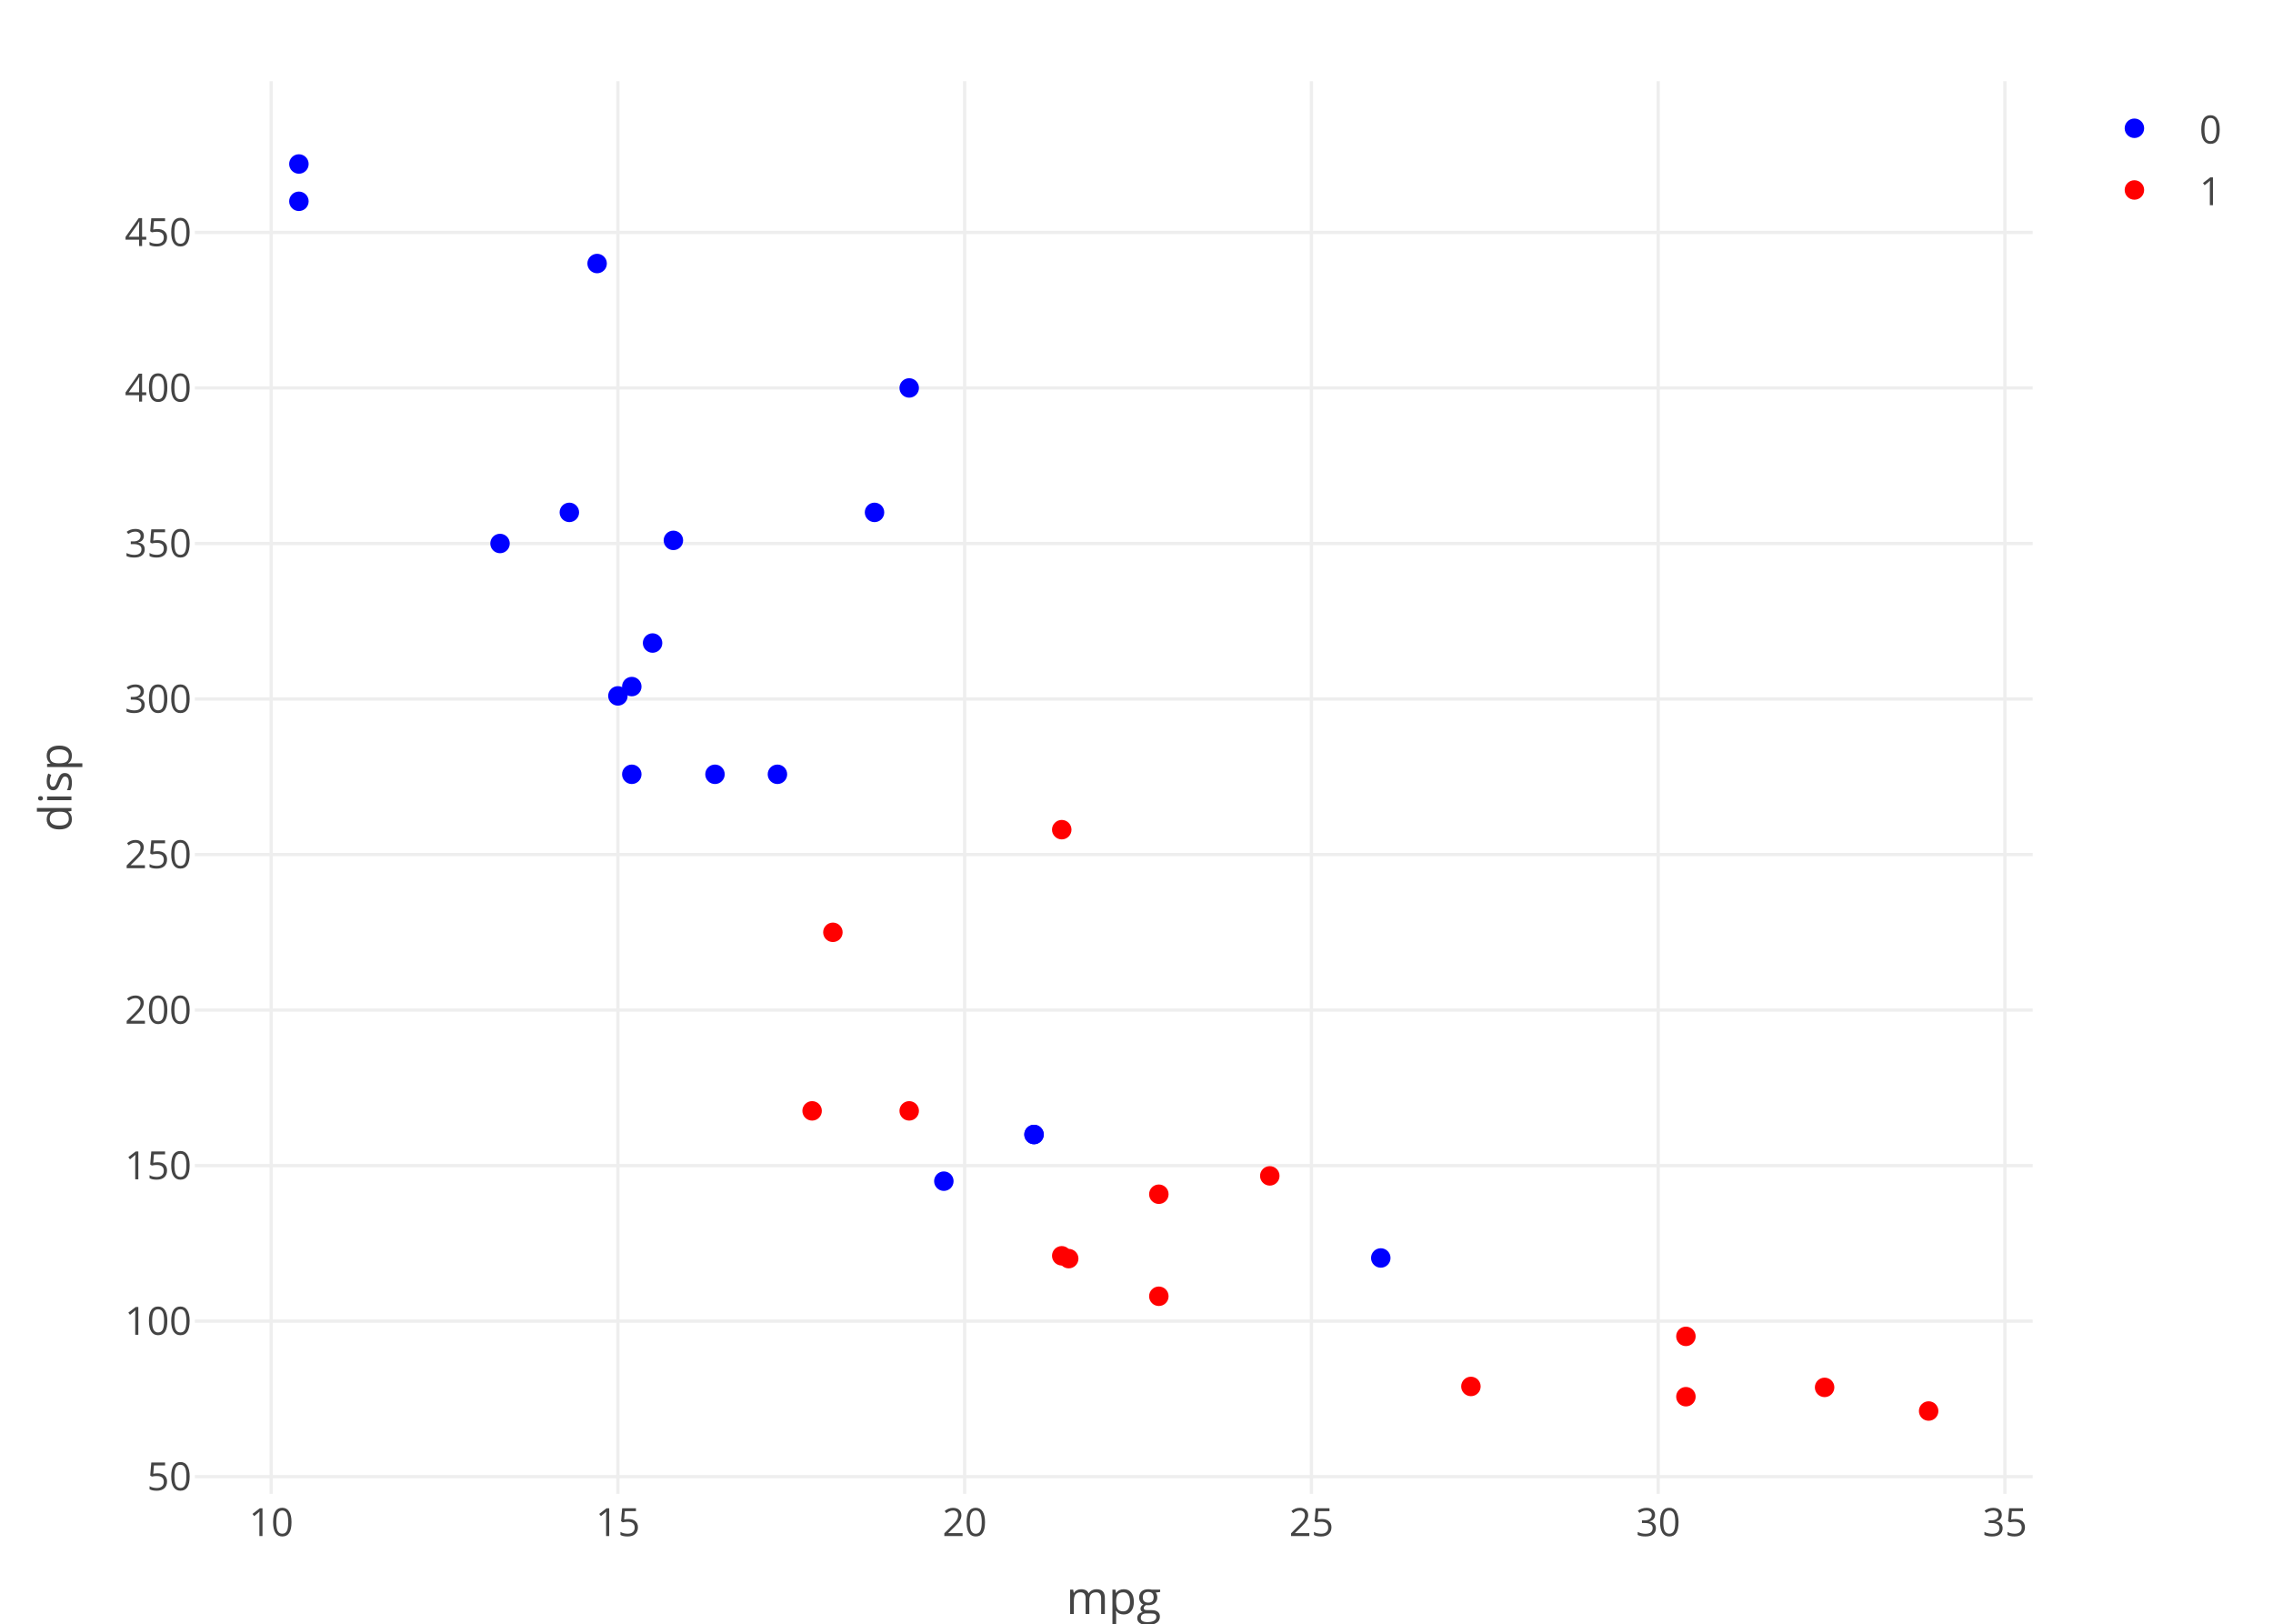
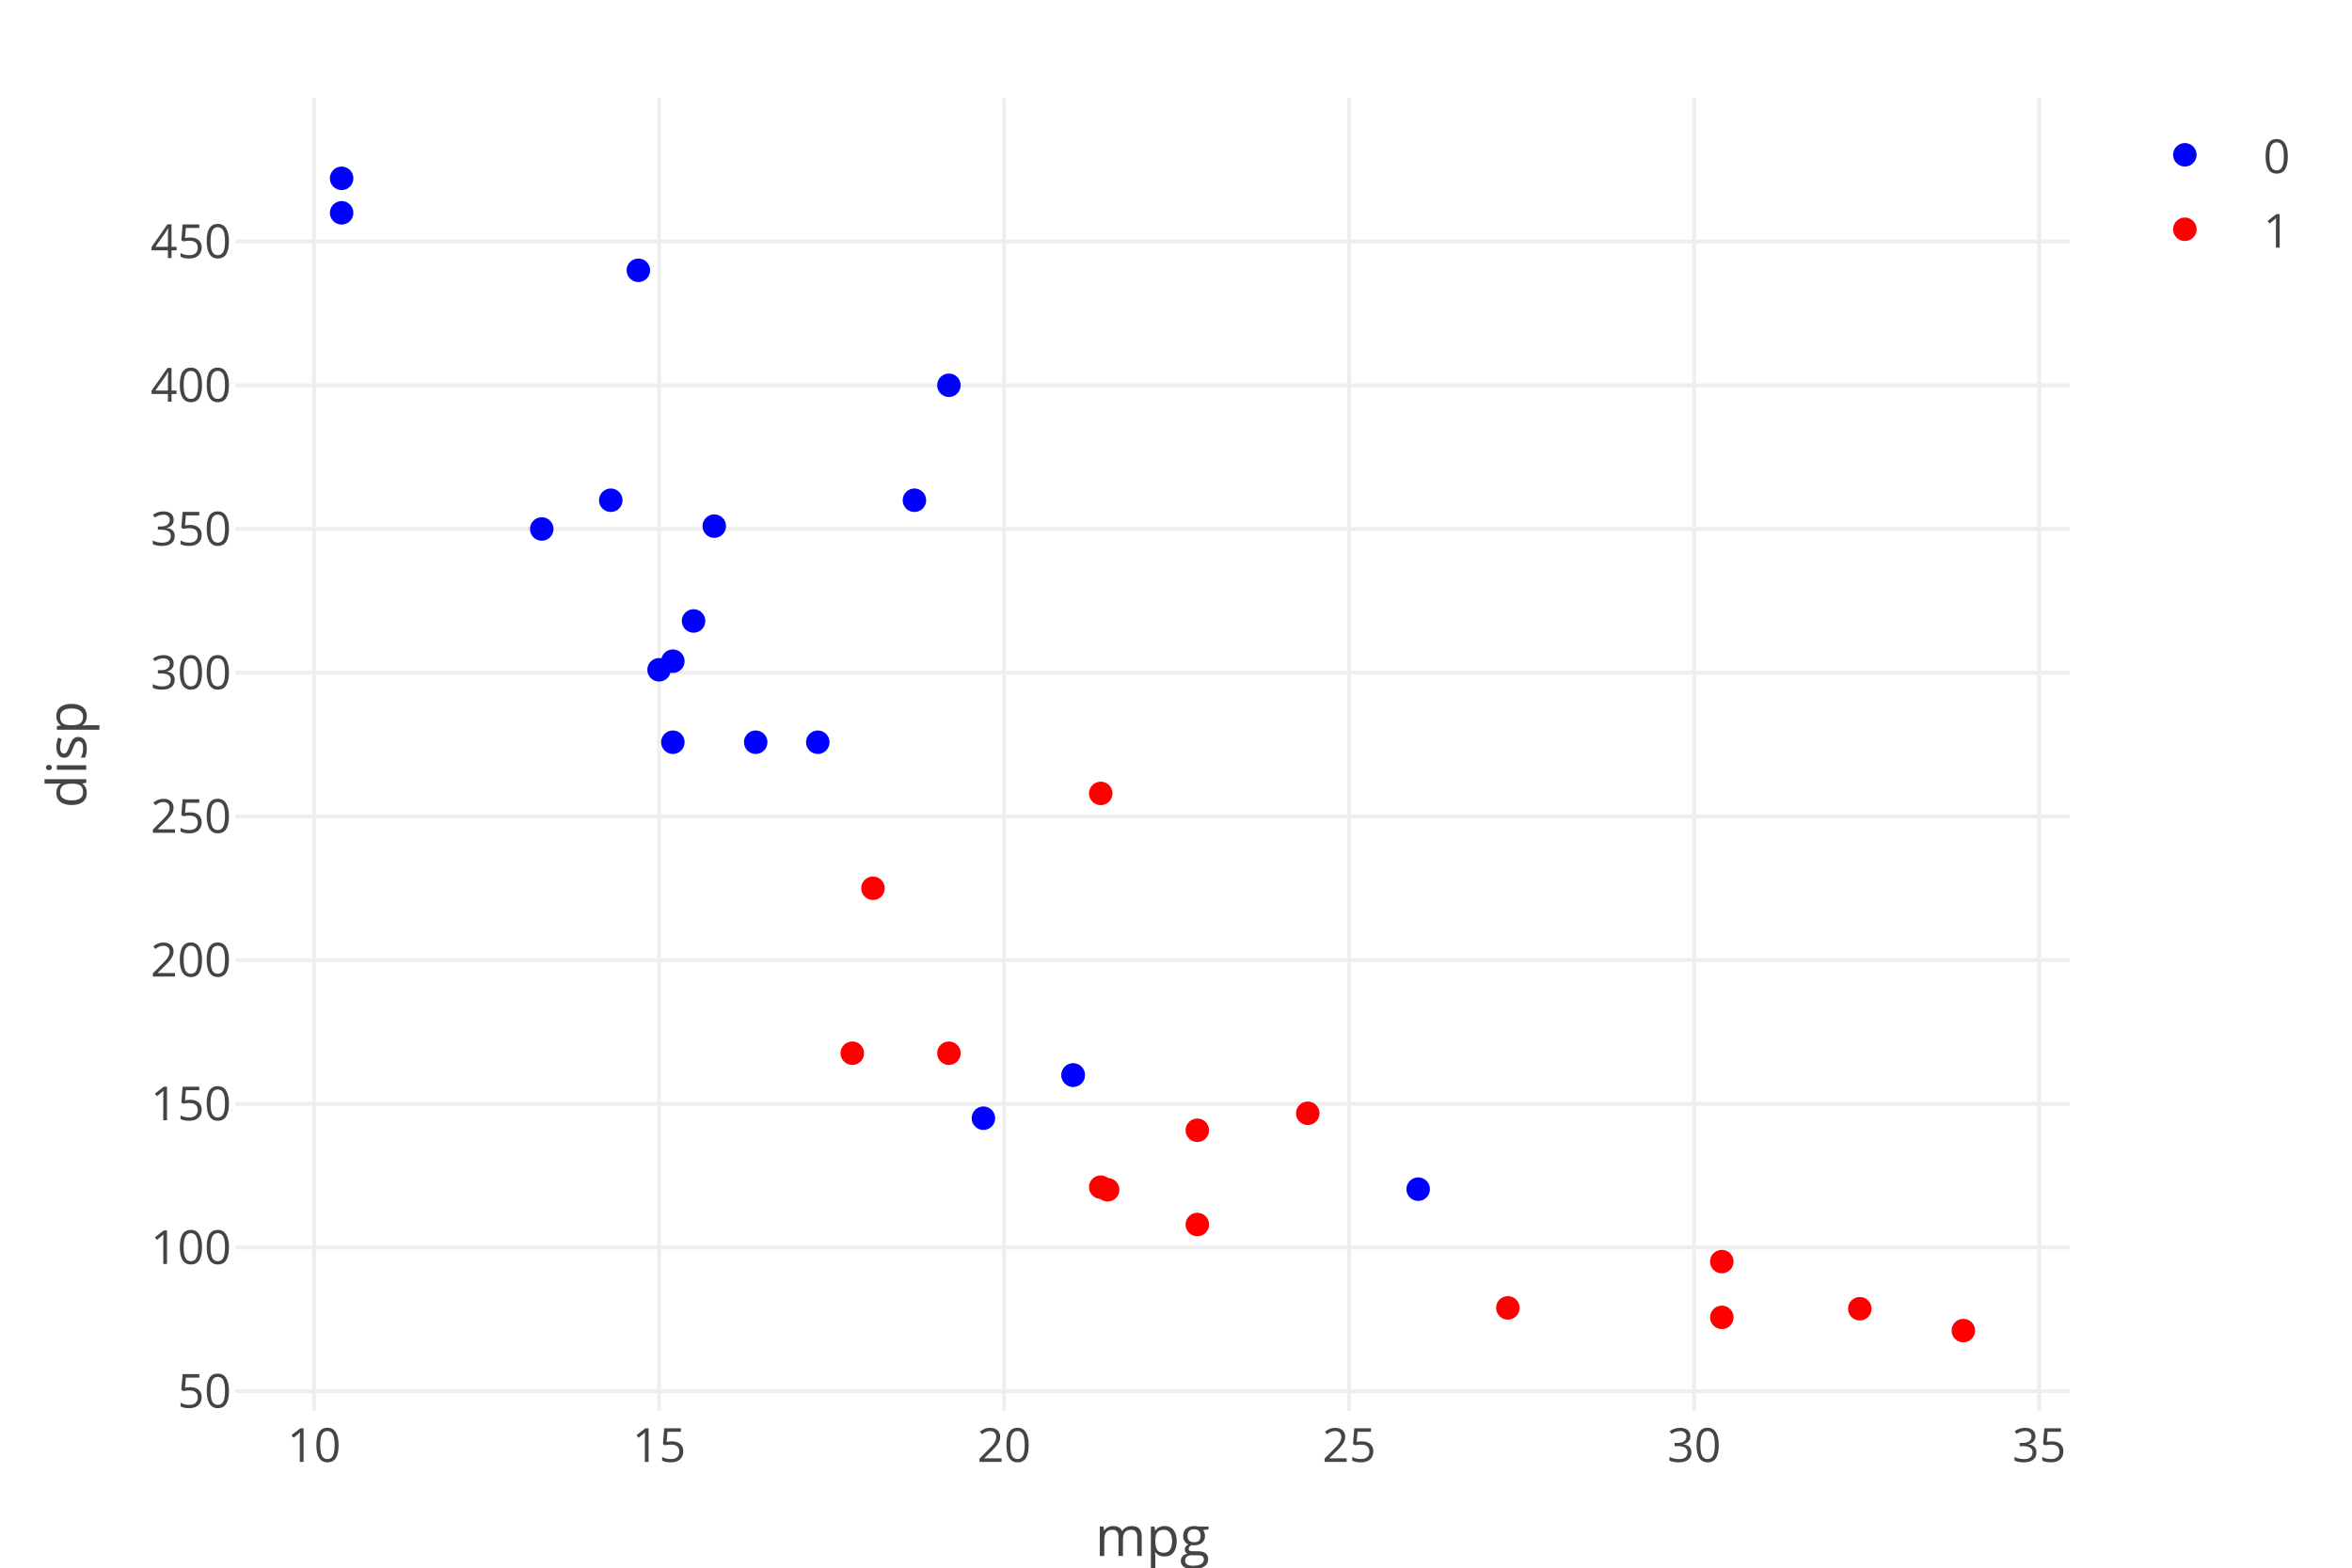
- <svg xmlns="http://www.w3.org/2000/svg" class="main-svg" width="700" height="500" viewBox="0 0 700 500">
-   <rect x="0" y="0" width="700" height="500" style="fill: rgb(255, 255, 255); fill-opacity: 1;" />
+ <svg xmlns="http://www.w3.org/2000/svg" class="main-svg" width="600" height="400" viewBox="0 0 600 400">
+   <rect x="0" y="0" width="600" height="400" style="fill: rgb(255, 255, 255); fill-opacity: 1;" />
  <defs id="defs-">
    <g class="clips">
      <clipPath id="clipxyplot" class="plotclip">
-         <rect width="566" height="435" />
+         <rect width="468" height="335" />
      </clipPath>
      <clipPath class="axesclip" id="clipx">
-         <rect x="60" y="0" width="566" height="500" />
+         <rect x="60" y="0" width="468" height="400" />
      </clipPath>
      <clipPath class="axesclip" id="clipy">
-         <rect x="0" y="25" width="700" height="435" />
+         <rect x="0" y="25" width="600" height="335" />
      </clipPath>
      <clipPath class="axesclip" id="clipxy">
-         <rect x="60" y="25" width="566" height="435" />
+         <rect x="60" y="25" width="468" height="335" />
      </clipPath>
    </g>
    <g class="gradients" />
  </defs>
  <g class="bglayer">
-     <rect class="bg" x="60" y="25" width="566" height="435" style="fill: rgb(255, 255, 255); fill-opacity: 1; stroke-width: 0;" />
+     <rect class="bg" x="60" y="25" width="468" height="335" style="fill: rgb(255, 255, 255); fill-opacity: 1; stroke-width: 0;" />
  </g>
  <g class="layer-below">
    <g class="imagelayer" />
    <g class="shapelayer" />
  </g>
  <g class="cartesianlayer">
    <g class="subplot xy">
      <g class="layer-subplot">
        <g class="shapelayer" />
        <g class="imagelayer" />
      </g>
      <g class="gridlayer">
        <g class="x">
-           <path class="xgrid crisp" d="M0,25v435" transform="translate(83.51,0)" style="stroke: rgb(238, 238, 238); stroke-opacity: 1; stroke-width: 1px;" />
-           <path class="xgrid crisp" d="M0,25v435" transform="translate(190.29,0)" style="stroke: rgb(238, 238, 238); stroke-opacity: 1; stroke-width: 1px;" />
-           <path class="xgrid crisp" d="M0,25v435" transform="translate(297.08,0)" style="stroke: rgb(238, 238, 238); stroke-opacity: 1; stroke-width: 1px;" />
-           <path class="xgrid crisp" d="M0,25v435" transform="translate(403.87,0)" style="stroke: rgb(238, 238, 238); stroke-opacity: 1; stroke-width: 1px;" />
-           <path class="xgrid crisp" d="M0,25v435" transform="translate(510.66,0)" style="stroke: rgb(238, 238, 238); stroke-opacity: 1; stroke-width: 1px;" />
-           <path class="xgrid crisp" d="M0,25v435" transform="translate(617.44,0)" style="stroke: rgb(238, 238, 238); stroke-opacity: 1; stroke-width: 1px;" />
+           <path class="xgrid crisp" d="M0,25v335" transform="translate(80.11,0)" style="stroke: rgb(238, 238, 238); stroke-opacity: 1; stroke-width: 1px;" />
+           <path class="xgrid crisp" d="M0,25v335" transform="translate(168.13,0)" style="stroke: rgb(238, 238, 238); stroke-opacity: 1; stroke-width: 1px;" />
+           <path class="xgrid crisp" d="M0,25v335" transform="translate(256.15,0)" style="stroke: rgb(238, 238, 238); stroke-opacity: 1; stroke-width: 1px;" />
+           <path class="xgrid crisp" d="M0,25v335" transform="translate(344.17,0)" style="stroke: rgb(238, 238, 238); stroke-opacity: 1; stroke-width: 1px;" />
+           <path class="xgrid crisp" d="M0,25v335" transform="translate(432.19,0)" style="stroke: rgb(238, 238, 238); stroke-opacity: 1; stroke-width: 1px;" />
+           <path class="xgrid crisp" d="M0,25v335" transform="translate(520.21,0)" style="stroke: rgb(238, 238, 238); stroke-opacity: 1; stroke-width: 1px;" />
        </g>
        <g class="y">
-           <path class="ygrid crisp" d="M60,0h566" transform="translate(0,454.71)" style="stroke: rgb(238, 238, 238); stroke-opacity: 1; stroke-width: 1px;" />
-           <path class="ygrid crisp" d="M60,0h566" transform="translate(0,406.82)" style="stroke: rgb(238, 238, 238); stroke-opacity: 1; stroke-width: 1px;" />
-           <path class="ygrid crisp" d="M60,0h566" transform="translate(0,358.93)" style="stroke: rgb(238, 238, 238); stroke-opacity: 1; stroke-width: 1px;" />
-           <path class="ygrid crisp" d="M60,0h566" transform="translate(0,311.03)" style="stroke: rgb(238, 238, 238); stroke-opacity: 1; stroke-width: 1px;" />
-           <path class="ygrid crisp" d="M60,0h566" transform="translate(0,263.14)" style="stroke: rgb(238, 238, 238); stroke-opacity: 1; stroke-width: 1px;" />
-           <path class="ygrid crisp" d="M60,0h566" transform="translate(0,215.25)" style="stroke: rgb(238, 238, 238); stroke-opacity: 1; stroke-width: 1px;" />
-           <path class="ygrid crisp" d="M60,0h566" transform="translate(0,167.36)" style="stroke: rgb(238, 238, 238); stroke-opacity: 1; stroke-width: 1px;" />
-           <path class="ygrid crisp" d="M60,0h566" transform="translate(0,119.46)" style="stroke: rgb(238, 238, 238); stroke-opacity: 1; stroke-width: 1px;" />
-           <path class="ygrid crisp" d="M60,0h566" transform="translate(0,71.57)" style="stroke: rgb(238, 238, 238); stroke-opacity: 1; stroke-width: 1px;" />
+           <path class="ygrid crisp" d="M60,0h468" transform="translate(0,354.97)" style="stroke: rgb(238, 238, 238); stroke-opacity: 1; stroke-width: 1px;" />
+           <path class="ygrid crisp" d="M60,0h468" transform="translate(0,318.31)" style="stroke: rgb(238, 238, 238); stroke-opacity: 1; stroke-width: 1px;" />
+           <path class="ygrid crisp" d="M60,0h468" transform="translate(0,281.64)" style="stroke: rgb(238, 238, 238); stroke-opacity: 1; stroke-width: 1px;" />
+           <path class="ygrid crisp" d="M60,0h468" transform="translate(0,244.97)" style="stroke: rgb(238, 238, 238); stroke-opacity: 1; stroke-width: 1px;" />
+           <path class="ygrid crisp" d="M60,0h468" transform="translate(0,208.3)" style="stroke: rgb(238, 238, 238); stroke-opacity: 1; stroke-width: 1px;" />
+           <path class="ygrid crisp" d="M60,0h468" transform="translate(0,171.64)" style="stroke: rgb(238, 238, 238); stroke-opacity: 1; stroke-width: 1px;" />
+           <path class="ygrid crisp" d="M60,0h468" transform="translate(0,134.97)" style="stroke: rgb(238, 238, 238); stroke-opacity: 1; stroke-width: 1px;" />
+           <path class="ygrid crisp" d="M60,0h468" transform="translate(0,98.3)" style="stroke: rgb(238, 238, 238); stroke-opacity: 1; stroke-width: 1px;" />
+           <path class="ygrid crisp" d="M60,0h468" transform="translate(0,61.63)" style="stroke: rgb(238, 238, 238); stroke-opacity: 1; stroke-width: 1px;" />
        </g>
      </g>
      <g class="zerolinelayer" />
      <path class="xlines-below" />
      <path class="ylines-below" />
      <g class="overlines-below" />
      <g class="xaxislayer-below" />
      <g class="yaxislayer-below" />
      <g class="overaxes-below" />
      <g class="plot" transform="translate(60, 25)" clip-path="url(#clipxyplot)">
        <g class="scatterlayer mlayer">
          <g class="trace scatter trace-vdiffr-plotly-1" style="stroke-miterlimit: 2; opacity: 1;">
            <g class="points">
-               <path class="point" transform="translate(258.44,324.35)" d="M3,0A3,3 0 1,1 0,-3A3,3 0 0,1 3,0Z" style="opacity: 1; stroke-width: 0px; fill: rgb(0, 0, 255); fill-opacity: 1;" />
-               <path class="point" transform="translate(258.44,324.35)" d="M3,0A3,3 0 1,1 0,-3A3,3 0 0,1 3,0Z" style="opacity: 1; stroke-width: 0px; fill: rgb(0, 0, 255); fill-opacity: 1;" />
-               <path class="point" transform="translate(209.32,132.78)" d="M3,0A3,3 0 1,1 0,-3A3,3 0 0,1 3,0Z" style="opacity: 1; stroke-width: 0px; fill: rgb(0, 0, 255); fill-opacity: 1;" />
-               <path class="point" transform="translate(115.34,132.78)" d="M3,0A3,3 0 1,1 0,-3A3,3 0 0,1 3,0Z" style="opacity: 1; stroke-width: 0px; fill: rgb(0, 0, 255); fill-opacity: 1;" />
-               <path class="point" transform="translate(160.19,213.43)" d="M3,0A3,3 0 1,1 0,-3A3,3 0 0,1 3,0Z" style="opacity: 1; stroke-width: 0px; fill: rgb(0, 0, 255); fill-opacity: 1;" />
-               <path class="point" transform="translate(179.42,213.43)" d="M3,0A3,3 0 1,1 0,-3A3,3 0 0,1 3,0Z" style="opacity: 1; stroke-width: 0px; fill: rgb(0, 0, 255); fill-opacity: 1;" />
-               <path class="point" transform="translate(134.57,213.43)" d="M3,0A3,3 0 1,1 0,-3A3,3 0 0,1 3,0Z" style="opacity: 1; stroke-width: 0px; fill: rgb(0, 0, 255); fill-opacity: 1;" />
-               <path class="point" transform="translate(32.05,25.5)" d="M3,0A3,3 0 1,1 0,-3A3,3 0 0,1 3,0Z" style="opacity: 1; stroke-width: 0px; fill: rgb(0, 0, 255); fill-opacity: 1;" />
-               <path class="point" transform="translate(32.05,36.99)" d="M3,0A3,3 0 1,1 0,-3A3,3 0 0,1 3,0Z" style="opacity: 1; stroke-width: 0px; fill: rgb(0, 0, 255); fill-opacity: 1;" />
-               <path class="point" transform="translate(123.89,56.15)" d="M3,0A3,3 0 1,1 0,-3A3,3 0 0,1 3,0Z" style="opacity: 1; stroke-width: 0px; fill: rgb(0, 0, 255); fill-opacity: 1;" />
-               <path class="point" transform="translate(140.97,173.01)" d="M3,0A3,3 0 1,1 0,-3A3,3 0 0,1 3,0Z" style="opacity: 1; stroke-width: 0px; fill: rgb(0, 0, 255); fill-opacity: 1;" />
-               <path class="point" transform="translate(134.57,186.42)" d="M3,0A3,3 0 1,1 0,-3A3,3 0 0,1 3,0Z" style="opacity: 1; stroke-width: 0px; fill: rgb(0, 0, 255); fill-opacity: 1;" />
-               <path class="point" transform="translate(93.99,142.36)" d="M3,0A3,3 0 1,1 0,-3A3,3 0 0,1 3,0Z" style="opacity: 1; stroke-width: 0px; fill: rgb(0, 0, 255); fill-opacity: 1;" />
-               <path class="point" transform="translate(220,94.46)" d="M3,0A3,3 0 1,1 0,-3A3,3 0 0,1 3,0Z" style="opacity: 1; stroke-width: 0px; fill: rgb(0, 0, 255); fill-opacity: 1;" />
-               <path class="point" transform="translate(365.23,362.37)" d="M3,0A3,3 0 1,1 0,-3A3,3 0 0,1 3,0Z" style="opacity: 1; stroke-width: 0px; fill: rgb(0, 0, 255); fill-opacity: 1;" />
-               <path class="point" transform="translate(147.38,141.4)" d="M3,0A3,3 0 1,1 0,-3A3,3 0 0,1 3,0Z" style="opacity: 1; stroke-width: 0px; fill: rgb(0, 0, 255); fill-opacity: 1;" />
-               <path class="point" transform="translate(230.67,338.72)" d="M3,0A3,3 0 1,1 0,-3A3,3 0 0,1 3,0Z" style="opacity: 1; stroke-width: 0px; fill: rgb(0, 0, 255); fill-opacity: 1;" />
-               <path class="point" transform="translate(130.29,189.29)" d="M3,0A3,3 0 1,1 0,-3A3,3 0 0,1 3,0Z" style="opacity: 1; stroke-width: 0px; fill: rgb(0, 0, 255); fill-opacity: 1;" />
+               <path class="point" transform="translate(213.76,249.31)" d="M3,0A3,3 0 1,1 0,-3A3,3 0 0,1 3,0Z" style="opacity: 1; stroke-width: 0px; fill: rgb(0, 0, 255); fill-opacity: 1;" />
+               <path class="point" transform="translate(213.76,249.31)" d="M3,0A3,3 0 1,1 0,-3A3,3 0 0,1 3,0Z" style="opacity: 1; stroke-width: 0px; fill: rgb(0, 0, 255); fill-opacity: 1;" />
+               <path class="point" transform="translate(173.27,102.64)" d="M3,0A3,3 0 1,1 0,-3A3,3 0 0,1 3,0Z" style="opacity: 1; stroke-width: 0px; fill: rgb(0, 0, 255); fill-opacity: 1;" />
+               <path class="point" transform="translate(95.81,102.64)" d="M3,0A3,3 0 1,1 0,-3A3,3 0 0,1 3,0Z" style="opacity: 1; stroke-width: 0px; fill: rgb(0, 0, 255); fill-opacity: 1;" />
+               <path class="point" transform="translate(132.78,164.38)" d="M3,0A3,3 0 1,1 0,-3A3,3 0 0,1 3,0Z" style="opacity: 1; stroke-width: 0px; fill: rgb(0, 0, 255); fill-opacity: 1;" />
+               <path class="point" transform="translate(148.62,164.38)" d="M3,0A3,3 0 1,1 0,-3A3,3 0 0,1 3,0Z" style="opacity: 1; stroke-width: 0px; fill: rgb(0, 0, 255); fill-opacity: 1;" />
+               <path class="point" transform="translate(111.65,164.38)" d="M3,0A3,3 0 1,1 0,-3A3,3 0 0,1 3,0Z" style="opacity: 1; stroke-width: 0px; fill: rgb(0, 0, 255); fill-opacity: 1;" />
+               <path class="point" transform="translate(27.15,20.5)" d="M3,0A3,3 0 1,1 0,-3A3,3 0 0,1 3,0Z" style="opacity: 1; stroke-width: 0px; fill: rgb(0, 0, 255); fill-opacity: 1;" />
+               <path class="point" transform="translate(27.15,29.3)" d="M3,0A3,3 0 1,1 0,-3A3,3 0 0,1 3,0Z" style="opacity: 1; stroke-width: 0px; fill: rgb(0, 0, 255); fill-opacity: 1;" />
+               <path class="point" transform="translate(102.85,43.97)" d="M3,0A3,3 0 1,1 0,-3A3,3 0 0,1 3,0Z" style="opacity: 1; stroke-width: 0px; fill: rgb(0, 0, 255); fill-opacity: 1;" />
+               <path class="point" transform="translate(116.93,133.44)" d="M3,0A3,3 0 1,1 0,-3A3,3 0 0,1 3,0Z" style="opacity: 1; stroke-width: 0px; fill: rgb(0, 0, 255); fill-opacity: 1;" />
+               <path class="point" transform="translate(111.65,143.7)" d="M3,0A3,3 0 1,1 0,-3A3,3 0 0,1 3,0Z" style="opacity: 1; stroke-width: 0px; fill: rgb(0, 0, 255); fill-opacity: 1;" />
+               <path class="point" transform="translate(78.2,109.97)" d="M3,0A3,3 0 1,1 0,-3A3,3 0 0,1 3,0Z" style="opacity: 1; stroke-width: 0px; fill: rgb(0, 0, 255); fill-opacity: 1;" />
+               <path class="point" transform="translate(182.07,73.3)" d="M3,0A3,3 0 1,1 0,-3A3,3 0 0,1 3,0Z" style="opacity: 1; stroke-width: 0px; fill: rgb(0, 0, 255); fill-opacity: 1;" />
+               <path class="point" transform="translate(301.78,278.42)" d="M3,0A3,3 0 1,1 0,-3A3,3 0 0,1 3,0Z" style="opacity: 1; stroke-width: 0px; fill: rgb(0, 0, 255); fill-opacity: 1;" />
+               <path class="point" transform="translate(122.21,109.24)" d="M3,0A3,3 0 1,1 0,-3A3,3 0 0,1 3,0Z" style="opacity: 1; stroke-width: 0px; fill: rgb(0, 0, 255); fill-opacity: 1;" />
+               <path class="point" transform="translate(190.87,260.31)" d="M3,0A3,3 0 1,1 0,-3A3,3 0 0,1 3,0Z" style="opacity: 1; stroke-width: 0px; fill: rgb(0, 0, 255); fill-opacity: 1;" />
+               <path class="point" transform="translate(108.13,145.9)" d="M3,0A3,3 0 1,1 0,-3A3,3 0 0,1 3,0Z" style="opacity: 1; stroke-width: 0px; fill: rgb(0, 0, 255); fill-opacity: 1;" />
            </g>
          </g>
          <g class="trace scatter trace-vdiffr-plotly-2" style="stroke-miterlimit: 2; opacity: 1;">
            <g class="points">
-               <path class="point" transform="translate(296.88,374.16)" d="M3,0A3,3 0 1,1 0,-3A3,3 0 0,1 3,0Z" style="opacity: 1; stroke-width: 0px; fill: rgb(255, 0, 0); fill-opacity: 1;" />
-               <path class="point" transform="translate(266.98,230.48)" d="M3,0A3,3 0 1,1 0,-3A3,3 0 0,1 3,0Z" style="opacity: 1; stroke-width: 0px; fill: rgb(255, 0, 0); fill-opacity: 1;" />
-               <path class="point" transform="translate(196.5,262.09)" d="M3,0A3,3 0 1,1 0,-3A3,3 0 0,1 3,0Z" style="opacity: 1; stroke-width: 0px; fill: rgb(255, 0, 0); fill-opacity: 1;" />
-               <path class="point" transform="translate(331.05,337.09)" d="M3,0A3,3 0 1,1 0,-3A3,3 0 0,1 3,0Z" style="opacity: 1; stroke-width: 0px; fill: rgb(255, 0, 0); fill-opacity: 1;" />
-               <path class="point" transform="translate(296.88,342.74)" d="M3,0A3,3 0 1,1 0,-3A3,3 0 0,1 3,0Z" style="opacity: 1; stroke-width: 0px; fill: rgb(255, 0, 0); fill-opacity: 1;" />
-               <path class="point" transform="translate(220,317.07)" d="M3,0A3,3 0 1,1 0,-3A3,3 0 0,1 3,0Z" style="opacity: 1; stroke-width: 0px; fill: rgb(255, 0, 0); fill-opacity: 1;" />
-               <path class="point" transform="translate(190.1,317.07)" d="M3,0A3,3 0 1,1 0,-3A3,3 0 0,1 3,0Z" style="opacity: 1; stroke-width: 0px; fill: rgb(255, 0, 0); fill-opacity: 1;" />
-               <path class="point" transform="translate(501.91,402.22)" d="M3,0A3,3 0 1,1 0,-3A3,3 0 0,1 3,0Z" style="opacity: 1; stroke-width: 0px; fill: rgb(255, 0, 0); fill-opacity: 1;" />
-               <path class="point" transform="translate(459.2,405.09)" d="M3,0A3,3 0 1,1 0,-3A3,3 0 0,1 3,0Z" style="opacity: 1; stroke-width: 0px; fill: rgb(255, 0, 0); fill-opacity: 1;" />
-               <path class="point" transform="translate(533.95,409.5)" d="M3,0A3,3 0 1,1 0,-3A3,3 0 0,1 3,0Z" style="opacity: 1; stroke-width: 0px; fill: rgb(255, 0, 0); fill-opacity: 1;" />
-               <path class="point" transform="translate(269.12,362.57)" d="M3,0A3,3 0 1,1 0,-3A3,3 0 0,1 3,0Z" style="opacity: 1; stroke-width: 0px; fill: rgb(255, 0, 0); fill-opacity: 1;" />
-               <path class="point" transform="translate(392.99,401.93)" d="M3,0A3,3 0 1,1 0,-3A3,3 0 0,1 3,0Z" style="opacity: 1; stroke-width: 0px; fill: rgb(255, 0, 0); fill-opacity: 1;" />
-               <path class="point" transform="translate(459.2,386.51)" d="M3,0A3,3 0 1,1 0,-3A3,3 0 0,1 3,0Z" style="opacity: 1; stroke-width: 0px; fill: rgb(255, 0, 0); fill-opacity: 1;" />
-               <path class="point" transform="translate(266.98,361.7)" d="M3,0A3,3 0 1,1 0,-3A3,3 0 0,1 3,0Z" style="opacity: 1; stroke-width: 0px; fill: rgb(255, 0, 0); fill-opacity: 1;" />
+               <path class="point" transform="translate(245.44,287.44)" d="M3,0A3,3 0 1,1 0,-3A3,3 0 0,1 3,0Z" style="opacity: 1; stroke-width: 0px; fill: rgb(255, 0, 0); fill-opacity: 1;" />
+               <path class="point" transform="translate(220.8,177.44)" d="M3,0A3,3 0 1,1 0,-3A3,3 0 0,1 3,0Z" style="opacity: 1; stroke-width: 0px; fill: rgb(255, 0, 0); fill-opacity: 1;" />
+               <path class="point" transform="translate(162.7,201.64)" d="M3,0A3,3 0 1,1 0,-3A3,3 0 0,1 3,0Z" style="opacity: 1; stroke-width: 0px; fill: rgb(255, 0, 0); fill-opacity: 1;" />
+               <path class="point" transform="translate(273.61,259.06)" d="M3,0A3,3 0 1,1 0,-3A3,3 0 0,1 3,0Z" style="opacity: 1; stroke-width: 0px; fill: rgb(255, 0, 0); fill-opacity: 1;" />
+               <path class="point" transform="translate(245.44,263.39)" d="M3,0A3,3 0 1,1 0,-3A3,3 0 0,1 3,0Z" style="opacity: 1; stroke-width: 0px; fill: rgb(255, 0, 0); fill-opacity: 1;" />
+               <path class="point" transform="translate(182.07,243.73)" d="M3,0A3,3 0 1,1 0,-3A3,3 0 0,1 3,0Z" style="opacity: 1; stroke-width: 0px; fill: rgb(255, 0, 0); fill-opacity: 1;" />
+               <path class="point" transform="translate(157.42,243.73)" d="M3,0A3,3 0 1,1 0,-3A3,3 0 0,1 3,0Z" style="opacity: 1; stroke-width: 0px; fill: rgb(255, 0, 0); fill-opacity: 1;" />
+               <path class="point" transform="translate(414.44,308.93)" d="M3,0A3,3 0 1,1 0,-3A3,3 0 0,1 3,0Z" style="opacity: 1; stroke-width: 0px; fill: rgb(255, 0, 0); fill-opacity: 1;" />
+               <path class="point" transform="translate(379.24,311.13)" d="M3,0A3,3 0 1,1 0,-3A3,3 0 0,1 3,0Z" style="opacity: 1; stroke-width: 0px; fill: rgb(255, 0, 0); fill-opacity: 1;" />
+               <path class="point" transform="translate(440.85,314.5)" d="M3,0A3,3 0 1,1 0,-3A3,3 0 0,1 3,0Z" style="opacity: 1; stroke-width: 0px; fill: rgb(255, 0, 0); fill-opacity: 1;" />
+               <path class="point" transform="translate(222.56,278.57)" d="M3,0A3,3 0 1,1 0,-3A3,3 0 0,1 3,0Z" style="opacity: 1; stroke-width: 0px; fill: rgb(255, 0, 0); fill-opacity: 1;" />
+               <path class="point" transform="translate(324.66,308.71)" d="M3,0A3,3 0 1,1 0,-3A3,3 0 0,1 3,0Z" style="opacity: 1; stroke-width: 0px; fill: rgb(255, 0, 0); fill-opacity: 1;" />
+               <path class="point" transform="translate(379.24,296.9)" d="M3,0A3,3 0 1,1 0,-3A3,3 0 0,1 3,0Z" style="opacity: 1; stroke-width: 0px; fill: rgb(255, 0, 0); fill-opacity: 1;" />
+               <path class="point" transform="translate(220.8,277.91)" d="M3,0A3,3 0 1,1 0,-3A3,3 0 0,1 3,0Z" style="opacity: 1; stroke-width: 0px; fill: rgb(255, 0, 0); fill-opacity: 1;" />
            </g>
          </g>
        </g>
      </g>
      <g class="overplot" />
      <path class="xlines-above crisp" d="M0,0" style="fill: none;" />
      <path class="ylines-above crisp" d="M0,0" style="fill: none;" />
      <g class="overlines-above" />
      <g class="xaxislayer-above">
        <g class="xtick">
-           <text text-anchor="middle" x="0" y="473" transform="translate(83.51,0)" style="font-family: 'Open Sans', verdana, arial, sans-serif; font-size: 12px; fill: rgb(68, 68, 68); fill-opacity: 1; white-space: pre;">10</text>
-         </g>
-         <g class="xtick">
-           <text text-anchor="middle" x="0" y="473" transform="translate(190.29,0)" style="font-family: 'Open Sans', verdana, arial, sans-serif; font-size: 12px; fill: rgb(68, 68, 68); fill-opacity: 1; white-space: pre;">15</text>
-         </g>
-         <g class="xtick">
-           <text text-anchor="middle" x="0" y="473" transform="translate(297.08,0)" style="font-family: 'Open Sans', verdana, arial, sans-serif; font-size: 12px; fill: rgb(68, 68, 68); fill-opacity: 1; white-space: pre;">20</text>
-         </g>
-         <g class="xtick">
-           <text text-anchor="middle" x="0" y="473" transform="translate(403.87,0)" style="font-family: 'Open Sans', verdana, arial, sans-serif; font-size: 12px; fill: rgb(68, 68, 68); fill-opacity: 1; white-space: pre;">25</text>
-         </g>
-         <g class="xtick">
-           <text text-anchor="middle" x="0" y="473" transform="translate(510.66,0)" style="font-family: 'Open Sans', verdana, arial, sans-serif; font-size: 12px; fill: rgb(68, 68, 68); fill-opacity: 1; white-space: pre;">30</text>
-         </g>
-         <g class="xtick">
-           <text text-anchor="middle" x="0" y="473" transform="translate(617.44,0)" style="font-family: 'Open Sans', verdana, arial, sans-serif; font-size: 12px; fill: rgb(68, 68, 68); fill-opacity: 1; white-space: pre;">35</text>
+           <text text-anchor="middle" x="0" y="373" transform="translate(80.11,0)" style="font-family: 'Open Sans', verdana, arial, sans-serif; font-size: 12px; fill: rgb(68, 68, 68); fill-opacity: 1; white-space: pre;">10</text>
+         </g>
+         <g class="xtick">
+           <text text-anchor="middle" x="0" y="373" transform="translate(168.13,0)" style="font-family: 'Open Sans', verdana, arial, sans-serif; font-size: 12px; fill: rgb(68, 68, 68); fill-opacity: 1; white-space: pre;">15</text>
+         </g>
+         <g class="xtick">
+           <text text-anchor="middle" x="0" y="373" transform="translate(256.15,0)" style="font-family: 'Open Sans', verdana, arial, sans-serif; font-size: 12px; fill: rgb(68, 68, 68); fill-opacity: 1; white-space: pre;">20</text>
+         </g>
+         <g class="xtick">
+           <text text-anchor="middle" x="0" y="373" transform="translate(344.17,0)" style="font-family: 'Open Sans', verdana, arial, sans-serif; font-size: 12px; fill: rgb(68, 68, 68); fill-opacity: 1; white-space: pre;">25</text>
+         </g>
+         <g class="xtick">
+           <text text-anchor="middle" x="0" y="373" transform="translate(432.19,0)" style="font-family: 'Open Sans', verdana, arial, sans-serif; font-size: 12px; fill: rgb(68, 68, 68); fill-opacity: 1; white-space: pre;">30</text>
+         </g>
+         <g class="xtick">
+           <text text-anchor="middle" x="0" y="373" transform="translate(520.21,0)" style="font-family: 'Open Sans', verdana, arial, sans-serif; font-size: 12px; fill: rgb(68, 68, 68); fill-opacity: 1; white-space: pre;">35</text>
        </g>
      </g>
      <g class="yaxislayer-above">
        <g class="ytick">
-           <text text-anchor="end" x="59" y="4.2" transform="translate(0,454.71)" style="font-family: 'Open Sans', verdana, arial, sans-serif; font-size: 12px; fill: rgb(68, 68, 68); fill-opacity: 1; white-space: pre;">50</text>
-         </g>
-         <g class="ytick">
-           <text text-anchor="end" x="59" y="4.2" transform="translate(0,406.82)" style="font-family: 'Open Sans', verdana, arial, sans-serif; font-size: 12px; fill: rgb(68, 68, 68); fill-opacity: 1; white-space: pre;">100</text>
-         </g>
-         <g class="ytick">
-           <text text-anchor="end" x="59" y="4.2" transform="translate(0,358.93)" style="font-family: 'Open Sans', verdana, arial, sans-serif; font-size: 12px; fill: rgb(68, 68, 68); fill-opacity: 1; white-space: pre;">150</text>
-         </g>
-         <g class="ytick">
-           <text text-anchor="end" x="59" y="4.2" transform="translate(0,311.03)" style="font-family: 'Open Sans', verdana, arial, sans-serif; font-size: 12px; fill: rgb(68, 68, 68); fill-opacity: 1; white-space: pre;">200</text>
-         </g>
-         <g class="ytick">
-           <text text-anchor="end" x="59" y="4.2" transform="translate(0,263.14)" style="font-family: 'Open Sans', verdana, arial, sans-serif; font-size: 12px; fill: rgb(68, 68, 68); fill-opacity: 1; white-space: pre;">250</text>
-         </g>
-         <g class="ytick">
-           <text text-anchor="end" x="59" y="4.2" transform="translate(0,215.25)" style="font-family: 'Open Sans', verdana, arial, sans-serif; font-size: 12px; fill: rgb(68, 68, 68); fill-opacity: 1; white-space: pre;">300</text>
-         </g>
-         <g class="ytick">
-           <text text-anchor="end" x="59" y="4.2" transform="translate(0,167.36)" style="font-family: 'Open Sans', verdana, arial, sans-serif; font-size: 12px; fill: rgb(68, 68, 68); fill-opacity: 1; white-space: pre;">350</text>
-         </g>
-         <g class="ytick">
-           <text text-anchor="end" x="59" y="4.2" transform="translate(0,119.46)" style="font-family: 'Open Sans', verdana, arial, sans-serif; font-size: 12px; fill: rgb(68, 68, 68); fill-opacity: 1; white-space: pre;">400</text>
-         </g>
-         <g class="ytick">
-           <text text-anchor="end" x="59" y="4.2" transform="translate(0,71.57)" style="font-family: 'Open Sans', verdana, arial, sans-serif; font-size: 12px; fill: rgb(68, 68, 68); fill-opacity: 1; white-space: pre;">450</text>
+           <text text-anchor="end" x="59" y="4.2" transform="translate(0,354.97)" style="font-family: 'Open Sans', verdana, arial, sans-serif; font-size: 12px; fill: rgb(68, 68, 68); fill-opacity: 1; white-space: pre;">50</text>
+         </g>
+         <g class="ytick">
+           <text text-anchor="end" x="59" y="4.2" transform="translate(0,318.31)" style="font-family: 'Open Sans', verdana, arial, sans-serif; font-size: 12px; fill: rgb(68, 68, 68); fill-opacity: 1; white-space: pre;">100</text>
+         </g>
+         <g class="ytick">
+           <text text-anchor="end" x="59" y="4.2" transform="translate(0,281.64)" style="font-family: 'Open Sans', verdana, arial, sans-serif; font-size: 12px; fill: rgb(68, 68, 68); fill-opacity: 1; white-space: pre;">150</text>
+         </g>
+         <g class="ytick">
+           <text text-anchor="end" x="59" y="4.2" transform="translate(0,244.97)" style="font-family: 'Open Sans', verdana, arial, sans-serif; font-size: 12px; fill: rgb(68, 68, 68); fill-opacity: 1; white-space: pre;">200</text>
+         </g>
+         <g class="ytick">
+           <text text-anchor="end" x="59" y="4.2" transform="translate(0,208.3)" style="font-family: 'Open Sans', verdana, arial, sans-serif; font-size: 12px; fill: rgb(68, 68, 68); fill-opacity: 1; white-space: pre;">250</text>
+         </g>
+         <g class="ytick">
+           <text text-anchor="end" x="59" y="4.2" transform="translate(0,171.64)" style="font-family: 'Open Sans', verdana, arial, sans-serif; font-size: 12px; fill: rgb(68, 68, 68); fill-opacity: 1; white-space: pre;">300</text>
+         </g>
+         <g class="ytick">
+           <text text-anchor="end" x="59" y="4.2" transform="translate(0,134.97)" style="font-family: 'Open Sans', verdana, arial, sans-serif; font-size: 12px; fill: rgb(68, 68, 68); fill-opacity: 1; white-space: pre;">350</text>
+         </g>
+         <g class="ytick">
+           <text text-anchor="end" x="59" y="4.2" transform="translate(0,98.3)" style="font-family: 'Open Sans', verdana, arial, sans-serif; font-size: 12px; fill: rgb(68, 68, 68); fill-opacity: 1; white-space: pre;">400</text>
+         </g>
+         <g class="ytick">
+           <text text-anchor="end" x="59" y="4.2" transform="translate(0,61.63)" style="font-family: 'Open Sans', verdana, arial, sans-serif; font-size: 12px; fill: rgb(68, 68, 68); fill-opacity: 1; white-space: pre;">450</text>
        </g>
      </g>
      <g class="overaxes-above" />
    </g>
  </g>
  <g class="polarlayer" />
  <g class="ternarylayer" />
  <g class="geolayer" />
  <g class="pielayer" />
  <g class="glimages" />
  <defs id="topdefs-">
    <g class="clips" />
    <clipPath id="legend">
      <rect width="53" height="48" x="0" y="0" />
    </clipPath>
  </defs>
  <g class="layer-above">
    <g class="imagelayer" />
    <g class="shapelayer" />
  </g>
  <g class="infolayer">
-     <g class="legend" pointer-events="all" transform="translate(637.32, 25)">
+     <g class="legend" pointer-events="all" transform="translate(537.36, 25)">
      <rect class="bg" shape-rendering="crispEdges" style="stroke: rgb(68, 68, 68); stroke-opacity: 1; fill: rgb(255, 255, 255); fill-opacity: 1; stroke-width: 0px;" width="53" height="48" x="0" y="0" />
      <g class="scrollbox" transform="translate(0, 0)" clip-path="url(#legend)">
        <g class="groups">
          <g class="traces" transform="translate(0, 14.5)" style="opacity: 1;">
            <g class="layers" style="opacity: 1;">
              <g class="legendfill" />
              <g class="legendlines" />
              <g class="legendsymbols">
                <g class="legendpoints">
                  <path class="scatterpts" transform="translate(20,0)" d="M3,0A3,3 0 1,1 0,-3A3,3 0 0,1 3,0Z" style="opacity: 1; stroke-width: 0px; fill: rgb(0, 0, 255); fill-opacity: 1;" />
                </g>
              </g>
            </g>
            <text class="legendtext user-select-none" text-anchor="start" x="40" y="4.68" style="font-family: 'Open Sans', verdana, arial, sans-serif; font-size: 12px; fill: rgb(68, 68, 68); fill-opacity: 1; white-space: pre;">0</text>
            <rect class="legendtoggle" pointer-events="all" style="cursor: pointer; fill: rgb(0, 0, 0); fill-opacity: 0;" x="0" y="-9.5" width="93" height="19" />
          </g>
          <g class="traces" transform="translate(0, 33.5)" style="opacity: 1;">
            <g class="layers" style="opacity: 1;">
              <g class="legendfill" />
              <g class="legendlines" />
              <g class="legendsymbols">
                <g class="legendpoints">
                  <path class="scatterpts" transform="translate(20,0)" d="M3,0A3,3 0 1,1 0,-3A3,3 0 0,1 3,0Z" style="opacity: 1; stroke-width: 0px; fill: rgb(255, 0, 0); fill-opacity: 1;" />
                </g>
              </g>
            </g>
            <text class="legendtext user-select-none" text-anchor="start" x="40" y="4.68" style="font-family: 'Open Sans', verdana, arial, sans-serif; font-size: 12px; fill: rgb(68, 68, 68); fill-opacity: 1; white-space: pre;">1</text>
            <rect class="legendtoggle" pointer-events="all" x="0" y="-9.5" width="93" height="19" style="cursor: pointer; fill: rgb(0, 0, 0); fill-opacity: 0;" />
          </g>
        </g>
      </g>
      <rect class="scrollbar" rx="20" ry="3" width="0" height="0" style="fill: rgb(128, 139, 164); fill-opacity: 1;" x="0" y="0" />
    </g>
    <g class="g-gtitle" />
    <g class="g-xtitle" transform="translate(0,-15)">
-       <text class="xtitle" x="343" y="512" text-anchor="middle" style="font-family: 'Open Sans', verdana, arial, sans-serif; font-size: 14px; fill: rgb(68, 68, 68); opacity: 1; font-weight: normal; white-space: pre;">mpg</text>
+       <text class="xtitle" x="294" y="412" text-anchor="middle" style="font-family: 'Open Sans', verdana, arial, sans-serif; font-size: 14px; fill: rgb(68, 68, 68); opacity: 1; font-weight: normal; white-space: pre;">mpg</text>
    </g>
    <g class="g-ytitle">
-       <text class="ytitle" transform="rotate(-90,22,242.5)" x="22" y="242.5" text-anchor="middle" style="font-family: 'Open Sans', verdana, arial, sans-serif; font-size: 14px; fill: rgb(68, 68, 68); opacity: 1; font-weight: normal; white-space: pre;">disp</text>
+       <text class="ytitle" transform="rotate(-90,22,192.5)" x="22" y="192.5" text-anchor="middle" style="font-family: 'Open Sans', verdana, arial, sans-serif; font-size: 14px; fill: rgb(68, 68, 68); opacity: 1; font-weight: normal; white-space: pre;">disp</text>
    </g>
  </g>
</svg>
